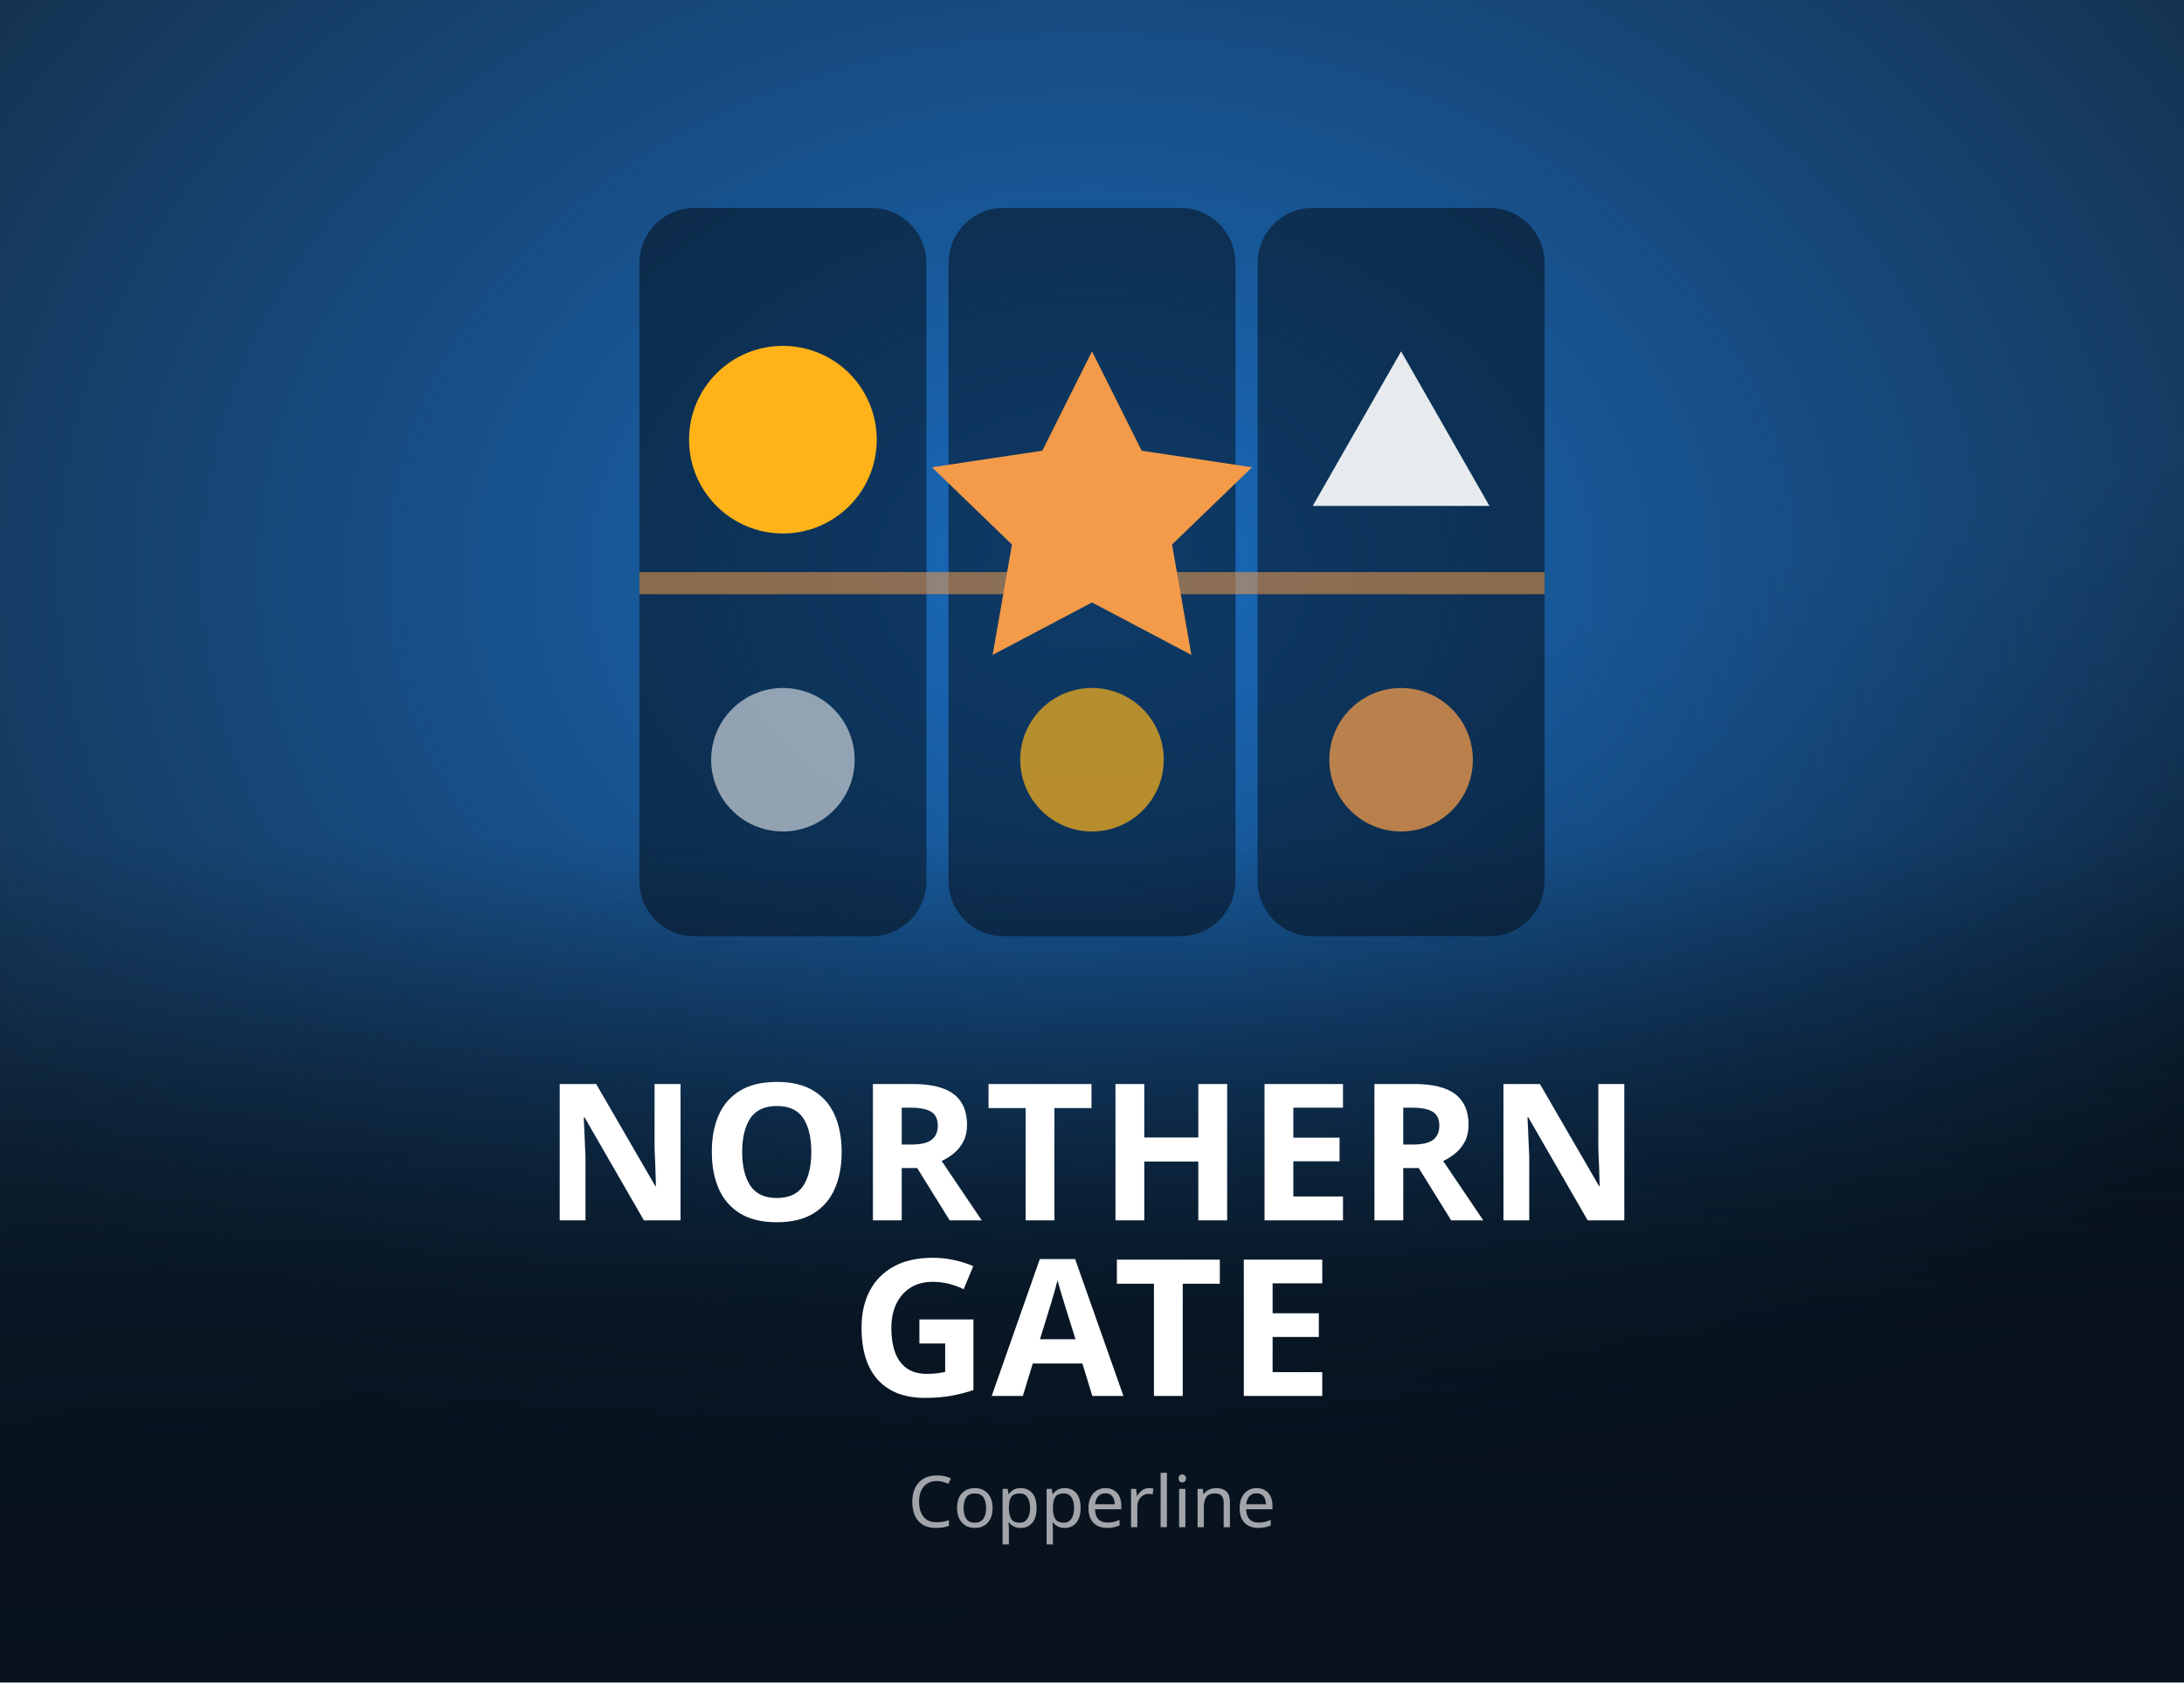
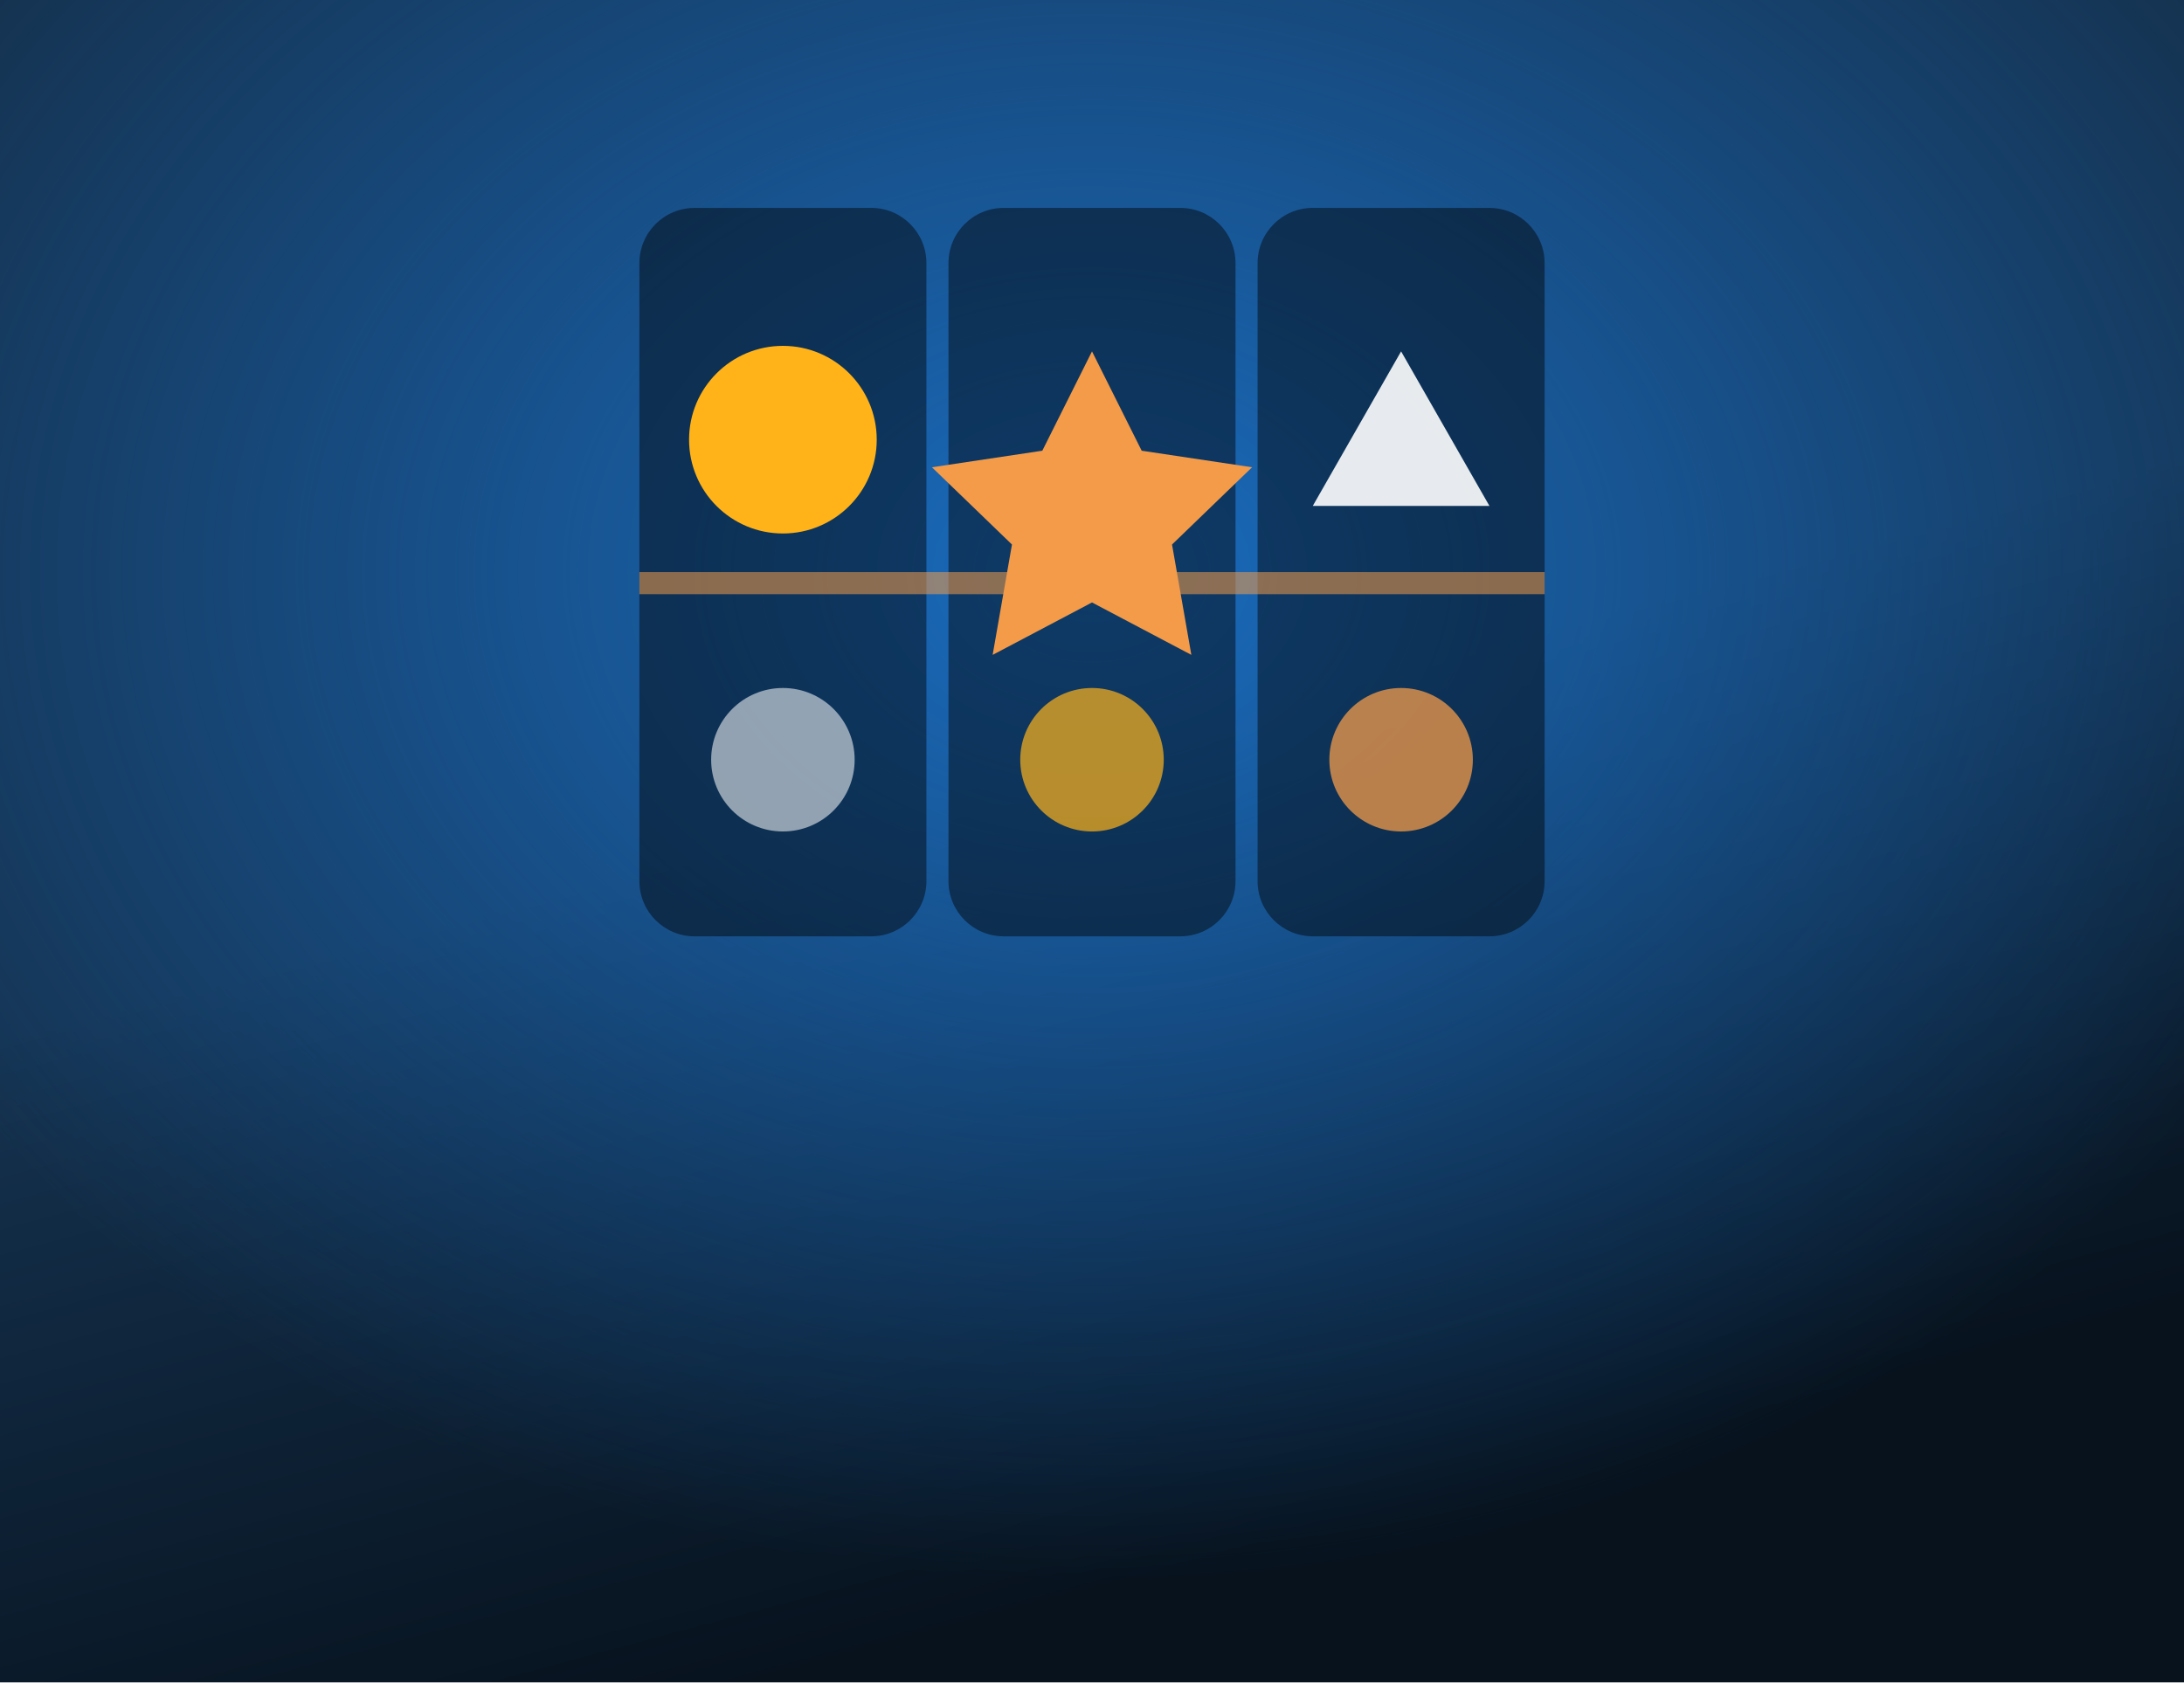
- <svg xmlns="http://www.w3.org/2000/svg" viewBox="0 0 732 564" width="732" height="564" role="img" aria-label="Northern Gate">
+ <svg xmlns="http://www.w3.org/2000/svg" viewBox="0 0 732 564" width="732" height="564" role="img" aria-label="Northern Gate by Copperline">
  <defs>
    <linearGradient id="bg" x1="0" y1="0" x2="0.35" y2="1">
      <stop offset="0" stop-color="hsl(210 58% 20%)" />
      <stop offset="0.55" stop-color="hsl(210 58% 20%)" />
      <stop offset="1" stop-color="hsl(210 62% 7%)" />
    </linearGradient>
    <radialGradient id="glow" cx="0.5" cy="0.34" r="0.6">
      <stop offset="0" stop-color="hsl(210 78% 46%)" stop-opacity="0.85" />
      <stop offset="1" stop-color="hsl(210 78% 46%)" stop-opacity="0" />
    </radialGradient>
-     <linearGradient id="foot" x1="0" y1="0" x2="0" y2="1">
-       <stop offset="0" stop-color="hsl(210 62% 7%)" stop-opacity="0" />
-       <stop offset="0.55" stop-color="hsl(210 62% 7%)" stop-opacity="0.85" />
-       <stop offset="1" stop-color="hsl(210 62% 7%)" />
-     </linearGradient>
  </defs>
  <rect width="732" height="564" fill="url(#bg)" />
  <rect width="732" height="564" fill="url(#glow)" />
  <path d="M-503 -279v4M-505 -277h4" stroke="#fff" stroke-width="2.5" stroke-linecap="round" opacity="0.08" />
  <path d="M-305 -25v8M-309 -21h8" stroke="#fff" stroke-width="2.5" stroke-linecap="round" opacity="0.11" />
  <path d="M-540 -266v-2M-539 -267h-2" stroke="#fff" stroke-width="2.5" stroke-linecap="round" opacity="0.13" />
  <path d="M-310 -222v10M-315 -217h10" stroke="#fff" stroke-width="2.5" stroke-linecap="round" opacity="0.14" />
  <path d="M-281 -175v10M-286 -170h10" stroke="#fff" stroke-width="2.5" stroke-linecap="round" opacity="0.14" />
  <g transform="translate(181.0 6.8) scale(1.85)">
    <rect x="18" y="34" width="52" height="132" rx="10" fill="#000" opacity="0.45" />
    <rect x="74" y="34" width="52" height="132" rx="10" fill="#000" opacity="0.45" />
    <rect x="130" y="34" width="52" height="132" rx="10" fill="#000" opacity="0.45" />
    <circle cx="44" cy="76" r="17" fill="#FFB319" />
    <path d="M100 60 l9 18 20 3-14.5 14 3.5 20-18-9.5-18 9.5 3.5-20L71 81l20-3 9-18Z" fill="hsl(29 88% 62%)" />
    <path d="M156 60 l16 28h-32l16-28Z" fill="#fff" opacity="0.9" />
    <rect x="18" y="100" width="164" height="4" fill="hsl(29 88% 62%)" opacity="0.55" />
    <circle cx="44" cy="134" r="13" fill="#fff" opacity="0.55" />
    <circle cx="100" cy="134" r="13" fill="#FFB319" opacity="0.7" />
    <circle cx="156" cy="134" r="13" fill="hsl(29 88% 62%)" opacity="0.75" />
  </g>
-   <rect y="282" width="732" height="282" fill="url(#foot)" />
-   <text x="366" y="409.12" text-anchor="middle" font-family="'Space Grotesk',system-ui,sans-serif" font-size="64" font-weight="700" letter-spacing="1" fill="#fff">NORTHERN</text>
-   <text x="366" y="468" text-anchor="middle" font-family="'Space Grotesk',system-ui,sans-serif" font-size="64" font-weight="700" letter-spacing="1" fill="#fff">GATE</text>
-   <text x="366" y="512" text-anchor="middle" font-family="'DM Sans',system-ui,sans-serif" font-size="24" font-weight="500" fill="#fff" opacity="0.62">Copperline</text>
</svg>
